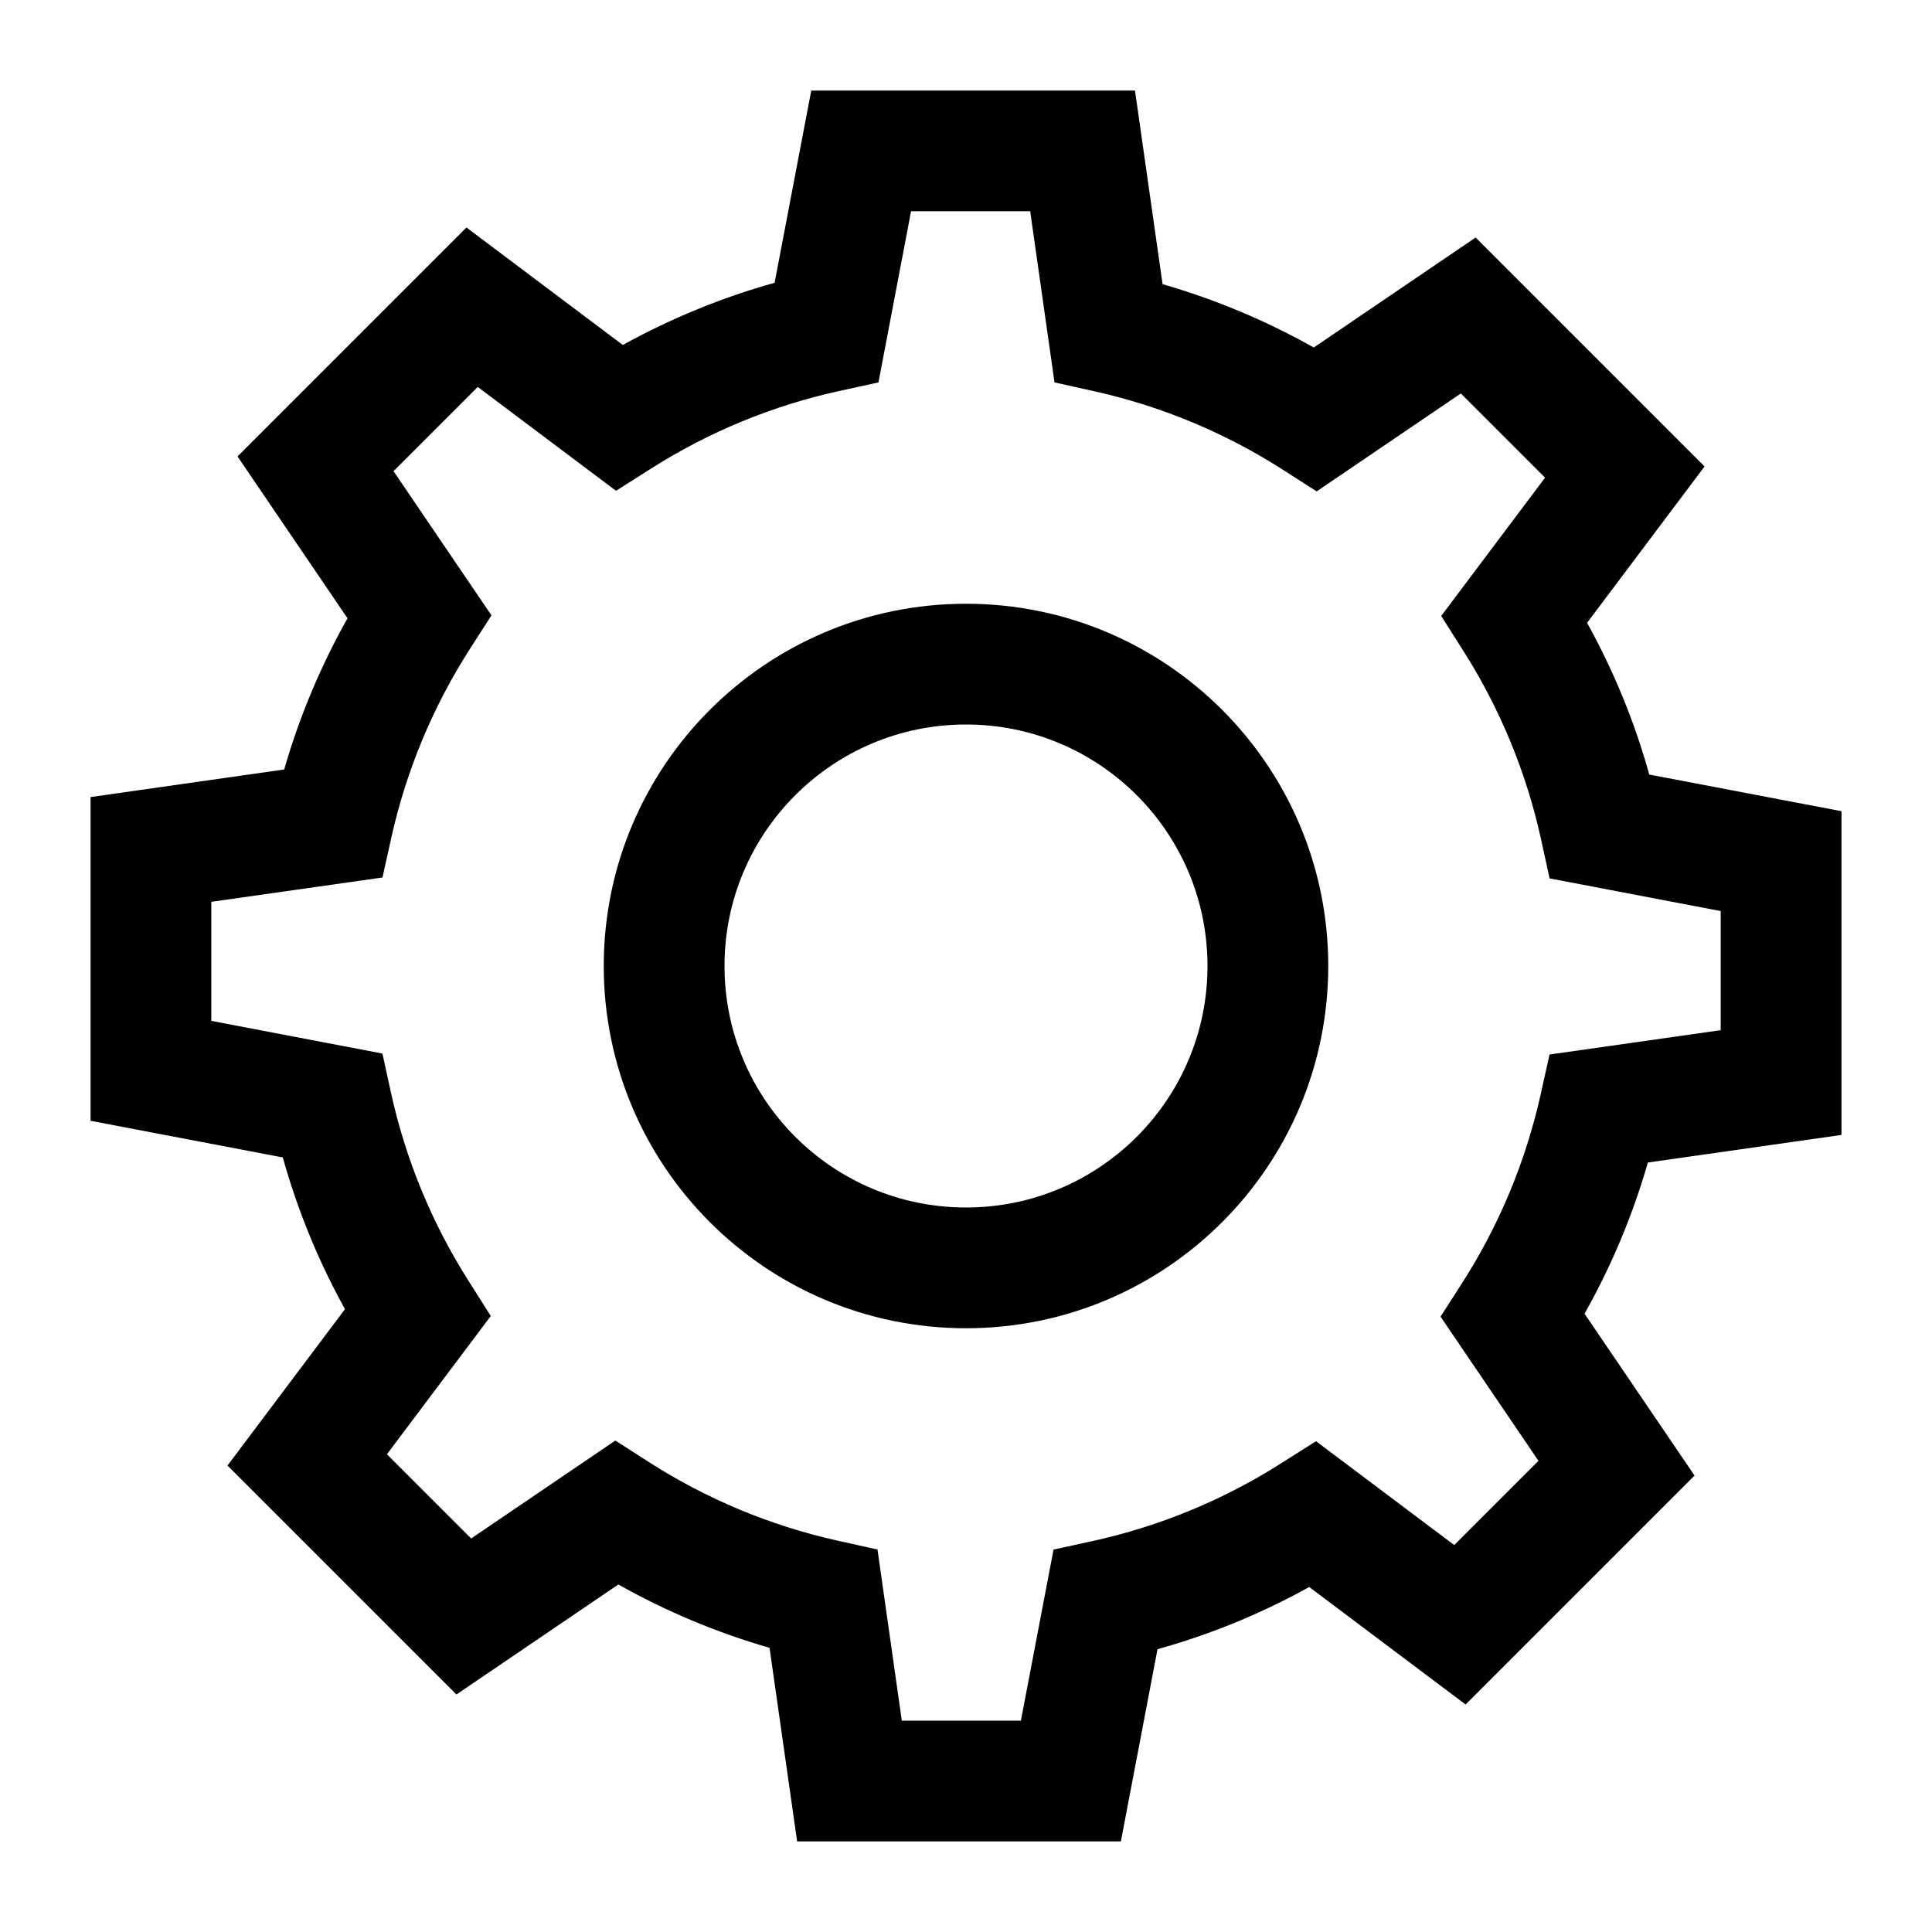
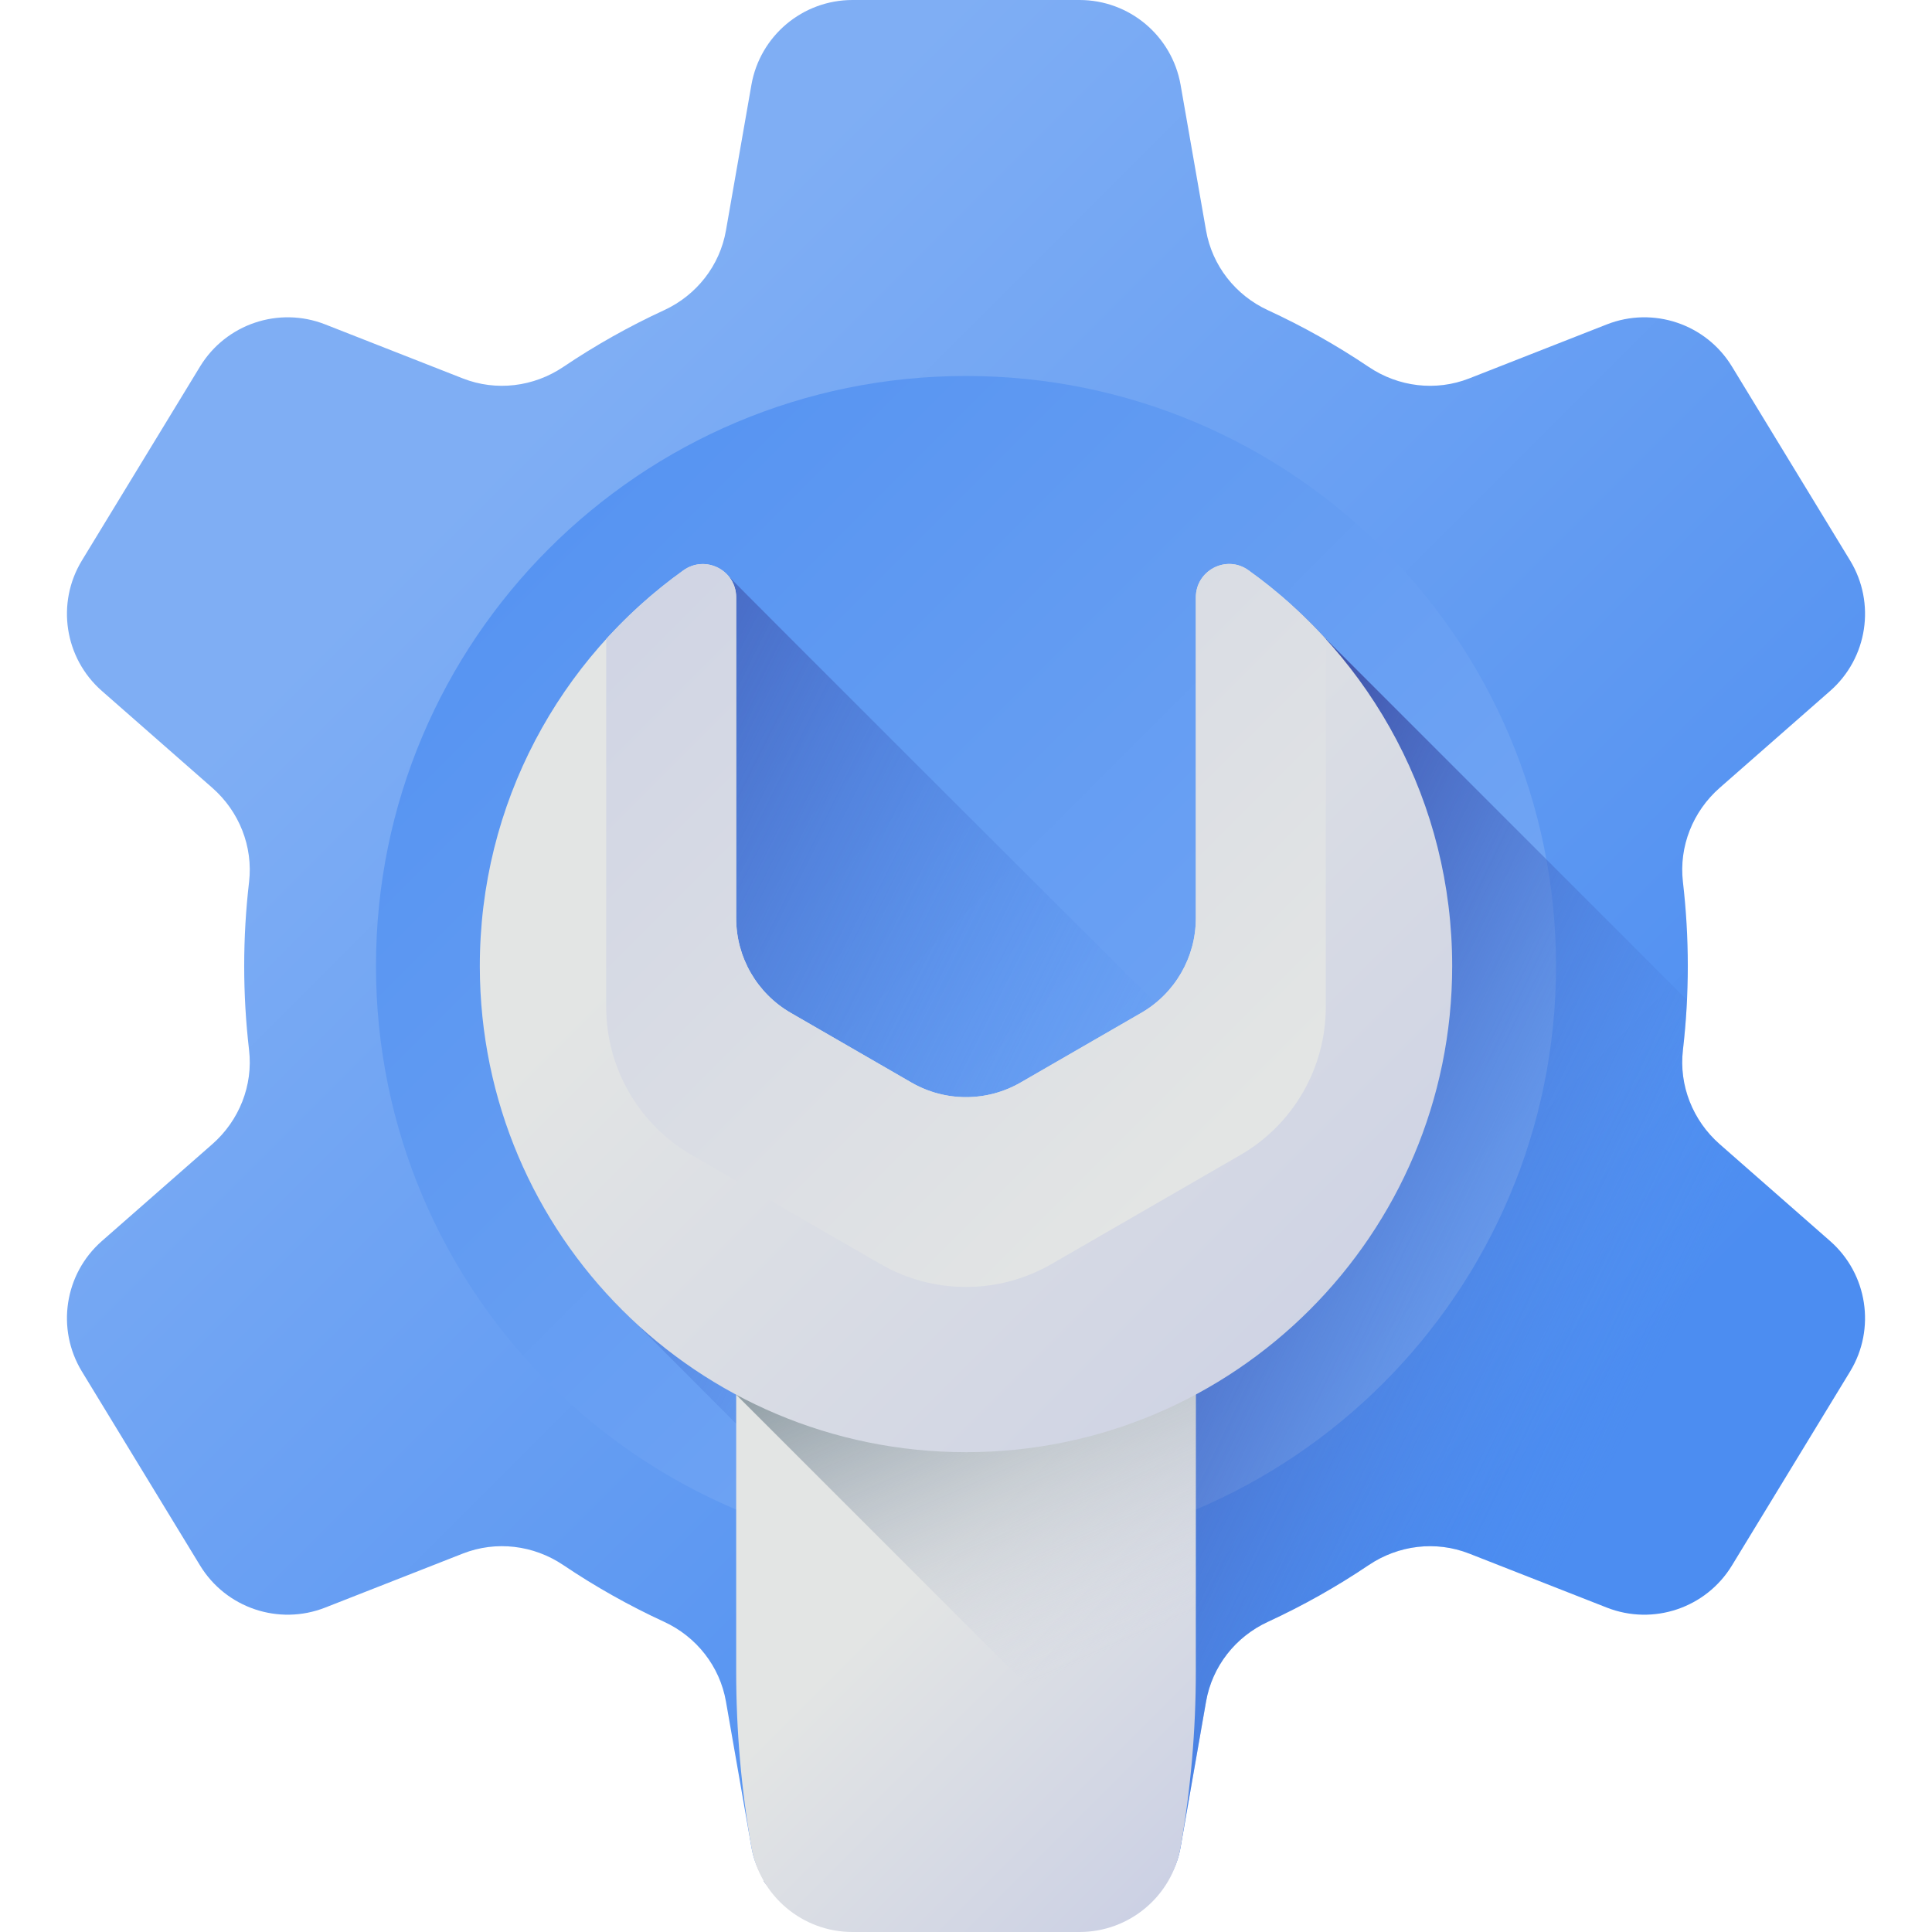
- <svg xmlns="http://www.w3.org/2000/svg" t="1550162529786" class="icon" style="" viewBox="0 0 1024 1024" version="1.1" p-id="9477" width="200" height="200">
-   <defs>
-     <style type="text/css" />
-   </defs>
-   <path d="M482.88 112l-17.28 90.688-20.64 4.512a309.696 309.696 0 0 0-99.776 41.088l-18.688 11.84-73.28-55.04-44.64 44.64 51.904 76.416-11.392 17.76a310.016 310.016 0 0 0-41.568 99.584l-4.8 21.6-90.72 12.896v63.104l90.688 17.312 4.512 20.64a309.984 309.984 0 0 0 41.088 99.776l11.84 18.688-55.04 73.28 44.64 44.64 76.416-51.904 17.76 11.392a310.016 310.016 0 0 0 99.584 41.568l21.6 4.8 12.896 90.72h63.104l17.312-90.688 20.64-4.512a309.984 309.984 0 0 0 99.776-41.088l18.688-11.84 73.28 55.04 44.64-44.64-51.904-76.416 11.392-17.76a310.016 310.016 0 0 0 41.568-99.584l4.8-21.6 90.72-12.896V482.88l-90.688-17.312-4.512-20.64a309.984 309.984 0 0 0-41.088-99.776l-11.84-18.688 55.04-73.28-44.64-44.64-76.416 51.904-17.76-11.392a310.144 310.144 0 0 0-99.584-41.568l-21.6-4.8-12.896-90.72H482.88zM410.56 149.856l19.424-101.856h171.584l14.624 102.624c28 8.064 54.848 19.328 80.128 33.568l85.792-58.304 121.344 121.344-62.272 82.88c14.08 25.408 25.152 52.352 32.96 80.416l101.888 19.424v171.584l-102.624 14.624a373.92 373.92 0 0 1-33.568 80.128l58.304 85.792-121.344 121.344-82.88-62.272c-25.408 14.08-52.352 25.152-80.416 32.96l-19.424 101.888h-171.584l-14.624-102.624a373.92 373.92 0 0 1-80.128-33.568L241.92 898.112l-121.344-121.344 62.272-82.88a373.824 373.824 0 0 1-32.96-80.416L48 594.048v-171.584l102.624-14.624c8.064-27.968 19.328-54.848 33.568-80.128L125.888 241.92l121.344-121.344 82.88 62.272a373.856 373.856 0 0 1 80.416-32.96z" p-id="9478" />
-   <path d="M512 704a192 192 0 1 1 0-384 192 192 0 0 1 0 384z m0-64a128 128 0 1 0 0-256 128 128 0 0 0 0 256z" p-id="9479" />
+ <svg xmlns="http://www.w3.org/2000/svg" xmlns:xlink="http://www.w3.org/1999/xlink" id="Capa_1" enable-background="new 0 0 510 510" height="512" viewBox="0 0 510 510" width="512">
+   <linearGradient id="lg1">
+     <stop offset="0" stop-color="#7faef4" />
+     <stop offset="1" stop-color="#4c8df1" />
+   </linearGradient>
+   <linearGradient id="SVGID_1_" gradientUnits="userSpaceOnUse" x1="126.402" x2="395.506" xlink:href="#lg1" y1="126.402" y2="395.506" />
+   <linearGradient id="SVGID_2_" gradientUnits="userSpaceOnUse" x1="430.795" x2="65.132" xlink:href="#lg1" y1="430.795" y2="65.132" />
+   <linearGradient id="lg2">
+     <stop offset="0" stop-color="#4c8df1" stop-opacity="0" />
+     <stop offset=".563" stop-color="#466cc8" stop-opacity=".563" />
+     <stop offset="1" stop-color="#4256ac" />
+   </linearGradient>
+   <linearGradient id="SVGID_3_" gradientUnits="userSpaceOnUse" x1="277.483" x2="101.109" xlink:href="#lg2" y1="331.872" y2="244.184" />
+   <linearGradient id="SVGID_4_" gradientUnits="userSpaceOnUse" x1="418.698" x2="277.698" xlink:href="#lg2" y1="400.245" y2="332.245" />
+   <linearGradient id="lg3">
+     <stop offset="0" stop-color="#e3e5e4" />
+     <stop offset="1" stop-color="#cbd0e4" />
+   </linearGradient>
+   <linearGradient id="SVGID_5_" gradientUnits="userSpaceOnUse" x1="250.536" x2="327.067" xlink:href="#lg3" y1="408.464" y2="484.995" />
+   <linearGradient id="SVGID_6_" gradientUnits="userSpaceOnUse" x1="292.254" x2="241.588" y1="436.058" y2="321.392">
+     <stop offset="0" stop-color="#cbd0e4" stop-opacity="0" />
+     <stop offset="1" stop-color="#6a7d83" />
+   </linearGradient>
+   <linearGradient id="SVGID_7_" gradientUnits="userSpaceOnUse" x1="207.983" x2="375.569" xlink:href="#lg3" y1="208.017" y2="375.603" />
+   <linearGradient id="SVGID_8_" gradientUnits="userSpaceOnUse" x1="326.249" x2="136.247" xlink:href="#lg3" y1="297.751" y2="107.748" />
+   <g>
+     <g>
+       <path d="m445.539 255c0-7.504-.439-14.904-1.286-22.18-1.09-9.356 2.617-18.633 9.698-24.845l29.15-25.574c9.894-8.68 12.117-23.215 5.271-34.456l-31.177-51.185c-6.846-11.241-20.782-15.934-33.033-11.125l-36.338 14.262c-8.795 3.452-18.68 2.243-26.515-3.036-8.418-5.671-17.314-10.687-26.614-14.976-8.558-3.947-14.703-11.754-16.326-21.037l-6.717-38.422c-2.267-12.966-13.524-22.426-26.686-22.426h-59.932c-13.162 0-24.419 9.46-26.685 22.425l-6.717 38.422c-1.623 9.283-7.768 17.091-16.326 21.037-9.3 4.289-18.196 9.305-26.614 14.976-7.836 5.278-17.721 6.487-26.515 3.036l-36.339-14.262c-12.252-4.808-26.187-.115-33.033 11.125l-31.176 51.185c-6.846 11.241-4.623 25.776 5.271 34.456l29.15 25.574c7.081 6.212 10.788 15.489 9.698 24.845-.848 7.276-1.286 14.677-1.286 22.18s.439 14.904 1.286 22.18c1.09 9.356-2.617 18.633-9.698 24.845l-29.15 25.574c-9.894 8.68-12.117 23.215-5.271 34.456l31.176 51.185c6.846 11.241 20.782 15.934 33.033 11.125l36.338-14.262c8.795-3.452 18.68-2.242 26.515 3.036 8.418 5.671 17.314 10.687 26.614 14.976 8.558 3.947 14.703 11.754 16.326 21.037l6.717 38.422c2.267 12.967 13.524 18.427 26.686 18.427h59.932c13.162 0 24.419-5.46 26.685-18.425l6.717-38.422c1.623-9.283 7.768-17.091 16.326-21.037 9.3-4.289 18.196-9.305 26.614-14.976 7.836-5.278 17.721-6.487 26.515-3.036l36.338 14.262c12.252 4.809 26.187.115 33.033-11.125l31.176-51.185c6.846-11.241 4.623-25.776-5.271-34.456l-29.15-25.574c-7.081-6.212-10.788-15.489-9.698-24.845.85-7.277 1.288-14.677 1.288-22.181z" fill="url(#SVGID_1_)" />
+       <circle cx="255" cy="255" fill="url(#SVGID_2_)" r="155.751" />
+     </g>
+     <path d="m284.966 510c13.162 0 24.419-9.46 26.685-22.425l6.717-38.422c1.623-9.283 7.768-17.091 16.326-21.037 9.3-4.289 18.196-9.305 26.614-14.976 7.836-5.278 17.721-6.487 26.515-3.036l36.338 14.262c12.252 4.809 26.187.115 33.033-11.125l31.176-51.185c6.846-11.241 4.623-25.776-5.271-34.456l-29.15-25.574c-7.081-6.212-10.788-15.489-9.698-24.845.508-4.362.85-8.774 1.058-13.221l-95.998-95.998c-5.973-6.468-12.601-12.323-19.782-17.453-5.799-4.143-13.861.054-13.861 7.181v84.713c0 8.754-3.979 16.932-10.645 22.357-1.257-1.208-111.767-111.526-112.688-112.64-2.764-3.342-7.893-2.452-11.935.439-32.6 23.323-51.818 59.527-51.741 102.678.066 37.151 13.861 70.537 39.073 93.911l27.6 27.698 1 64.446c0 15.516-.657 31.002 2.015 46.286 2.268 12.962 13.525 22.422 26.687 22.422z" fill="url(#SVGID_3_)" />
+     <path d="m488.37 362.05-31.17 51.19c-6.85 11.24-20.79 15.93-33.04 11.13l-36.34-14.27c-8.79-3.45-18.68-2.24-26.51 3.04-8.42 5.67-17.32 10.69-26.62 14.98-8.55 3.94-14.7 11.75-16.32 21.03l-6.72 38.43c-2.27 12.96-13.52 19.42-26.68 19.42h-59.94c-6.58 0-12.68-2.36-17.42-6.35-2.42-2.03-4.48-1.48-6.07-4.25 3.99 2.3 8.61 3.6 13.49 3.6h59.94c13.16 0 24.41-9.46 26.68-22.42 1.33-7.64 2.34-15.34 3.01-23.06s1.01-15.48 1.01-23.23v-73.17c40.28-21.65 67.67-64.19 67.67-113.12 0-32.85-12.34-62.82-32.65-85.52 3.01 2.68 5.88 5.51 8.62 8.48l96 96c-.21 4.45-.55 8.86-1.06 13.22-1.09 9.36 2.62 18.63 9.7 24.85l29.15 25.57c9.89 8.68 12.12 23.21 5.27 34.45z" fill="url(#SVGID_4_)" />
+     <path d="m311.651 487.575c2.672-15.284 4.015-30.77 4.015-46.286v-105.956h-121.333v105.956c0 15.516 1.343 31.002 4.015 46.286 2.267 12.965 13.524 22.425 26.686 22.425h59.932c13.162 0 24.419-9.46 26.685-22.425z" fill="url(#SVGID_5_)" />
+     <path d="m194.333 368.158 117.613 117.613c2.467-14.698 3.72-29.576 3.72-44.482v-105.956h-121.333z" fill="url(#SVGID_6_)" />
+     <path d="m383.34 255c0 70.88-57.459 128.339-128.339 128.34s-128.215-57.226-128.341-128.106c-.077-43.151 21.141-81.355 53.741-104.678 5.826-4.168 13.928-.028 13.928 7.135v84.71c0 10.302 5.496 19.822 14.418 24.974l31.833 18.38c8.923 5.152 19.916 5.152 28.839 0l31.833-18.38c8.922-5.151 14.418-14.671 14.418-24.974v-84.713c0-7.126 8.062-11.323 13.861-7.181 32.58 23.277 53.809 61.408 53.809 104.493z" fill="url(#SVGID_7_)" />
+     <path d="m160.023 265.81c0 16.128 8.604 31.031 22.571 39.095l49.833 28.773c13.968 8.065 31.178 8.065 45.146 0l49.833-28.773c13.967-8.064 22.571-22.967 22.571-39.095v-97.11c-6.146-6.759-12.995-12.868-20.446-18.192-5.799-4.143-13.861.054-13.861 7.181v84.713c0 10.302-5.496 19.822-14.418 24.974l-31.833 18.38c-8.923 5.152-19.916 5.152-28.839 0l-31.833-18.38c-8.922-5.151-14.418-14.671-14.418-24.974v-84.71c0-7.164-8.102-11.303-13.928-7.135-7.425 5.312-14.252 11.404-20.379 18.142v97.111z" fill="url(#SVGID_8_)" />
+   </g>
</svg>
